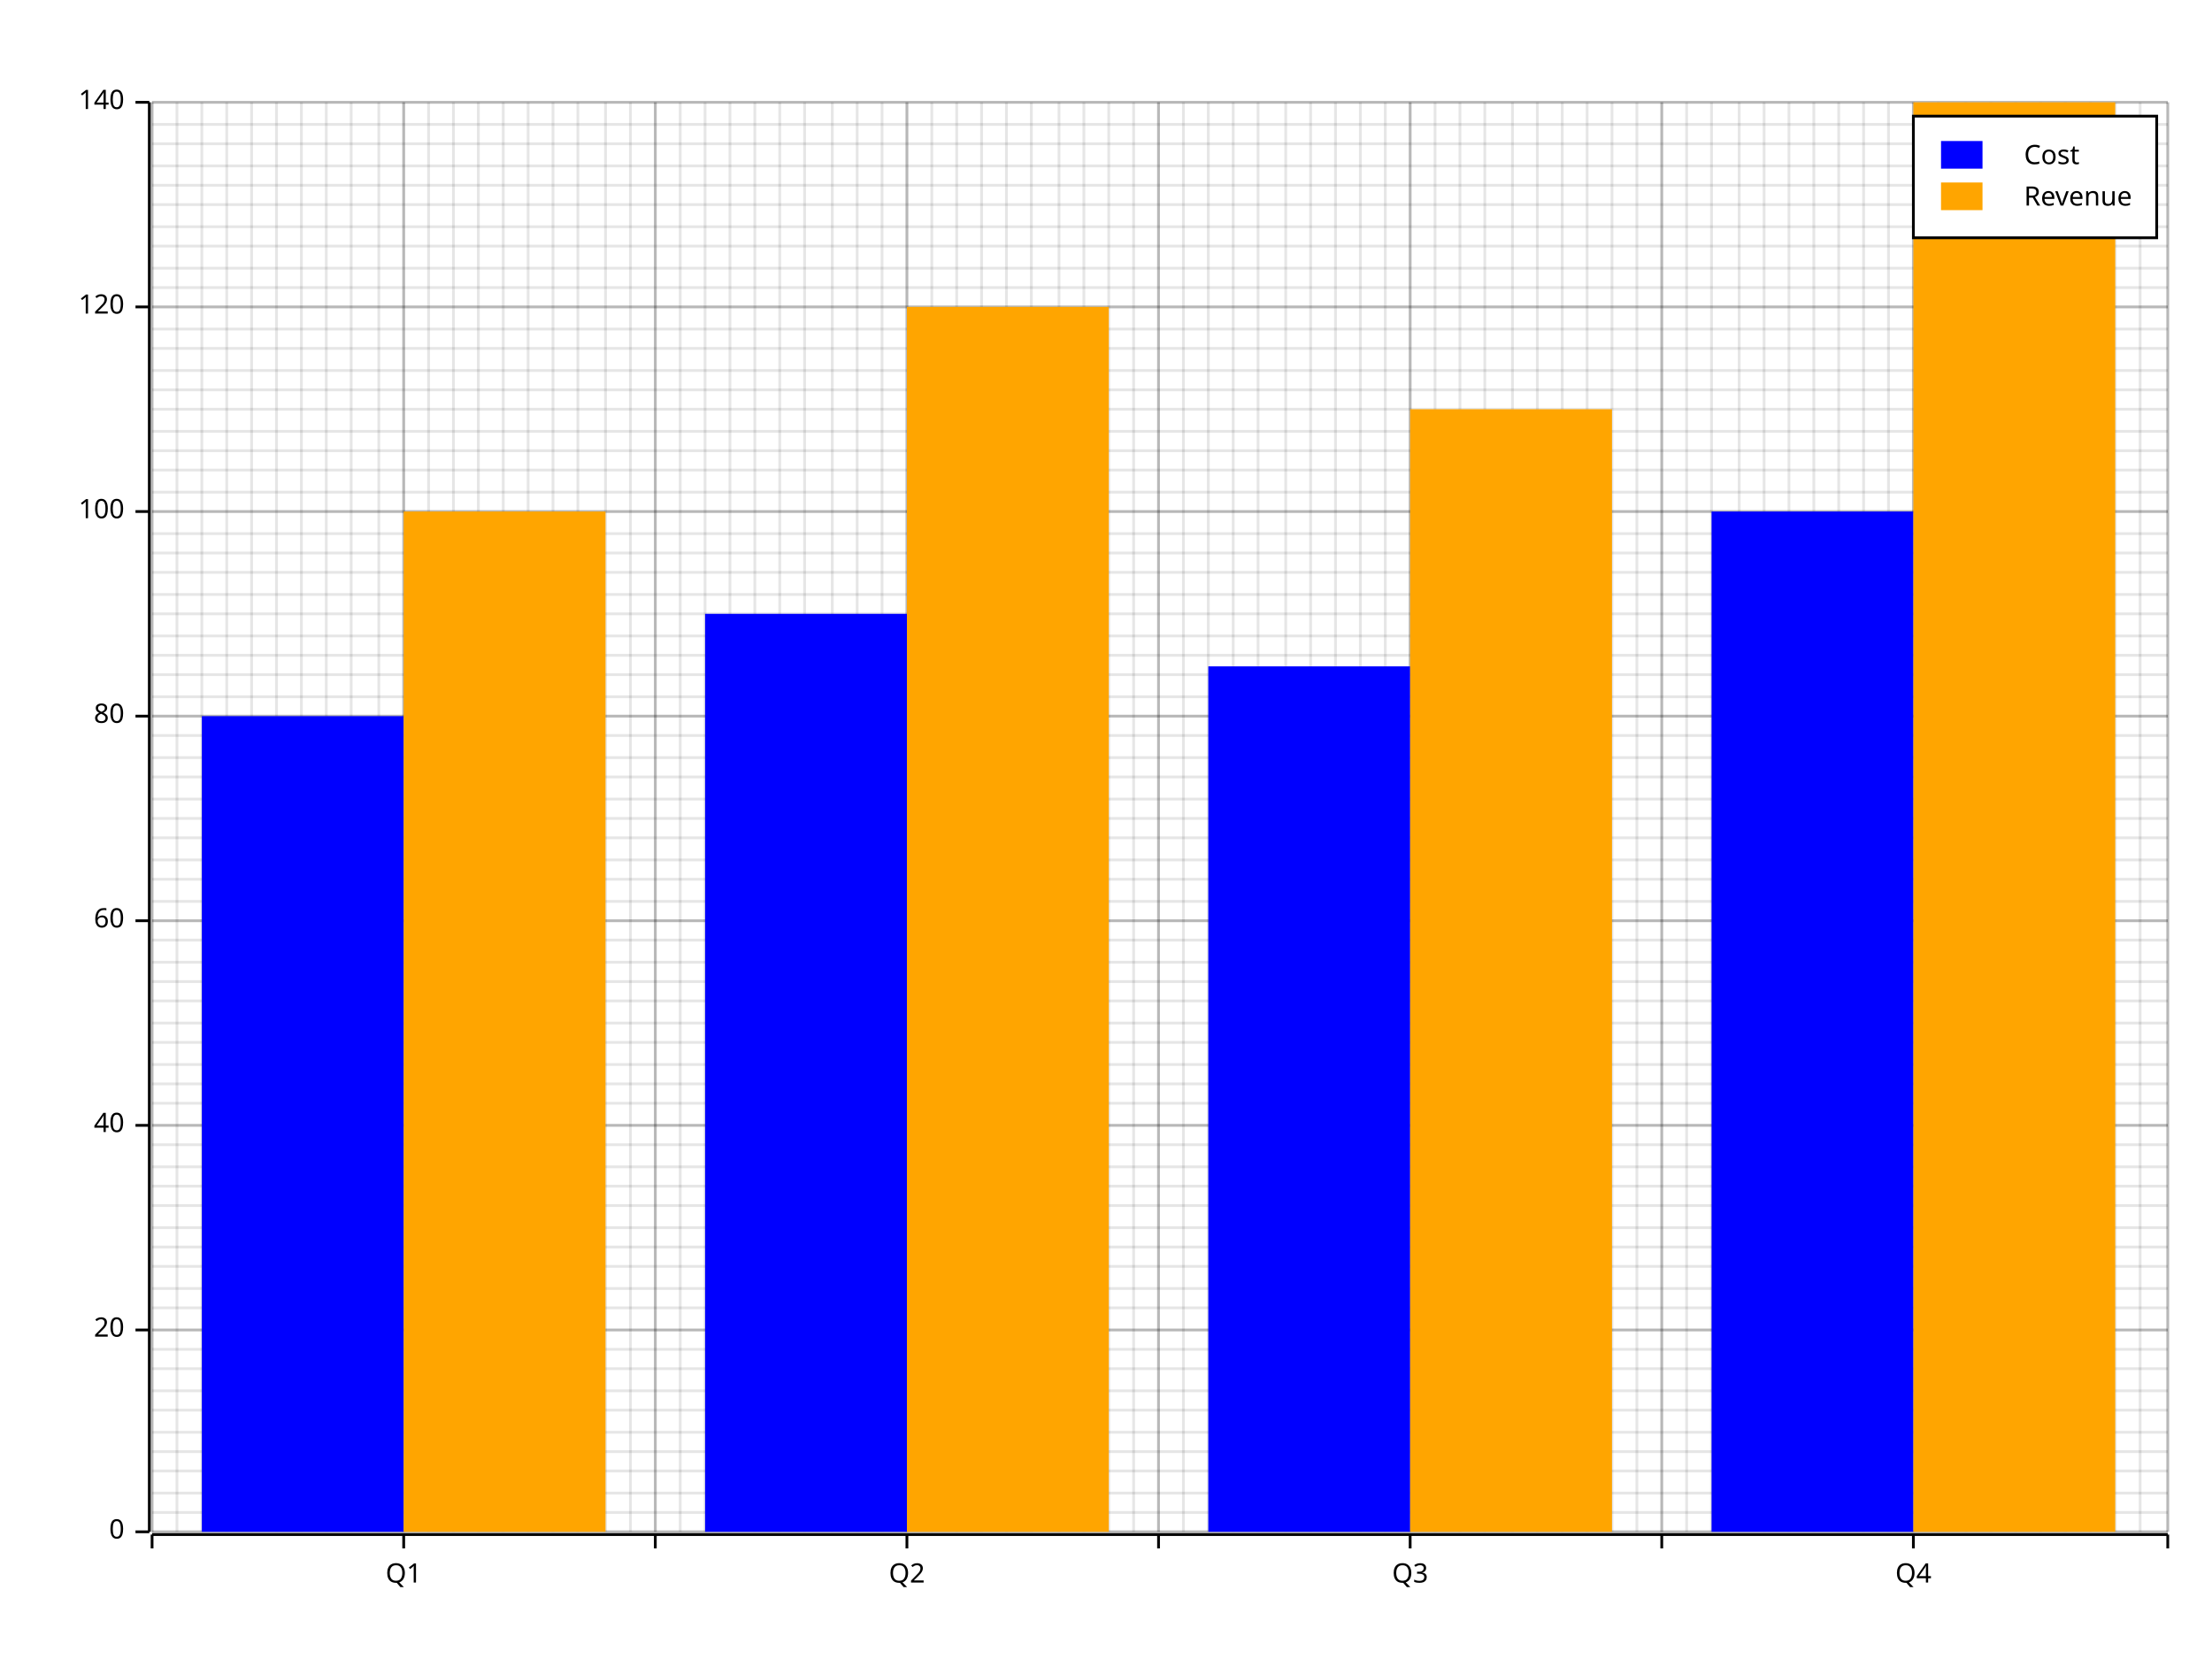
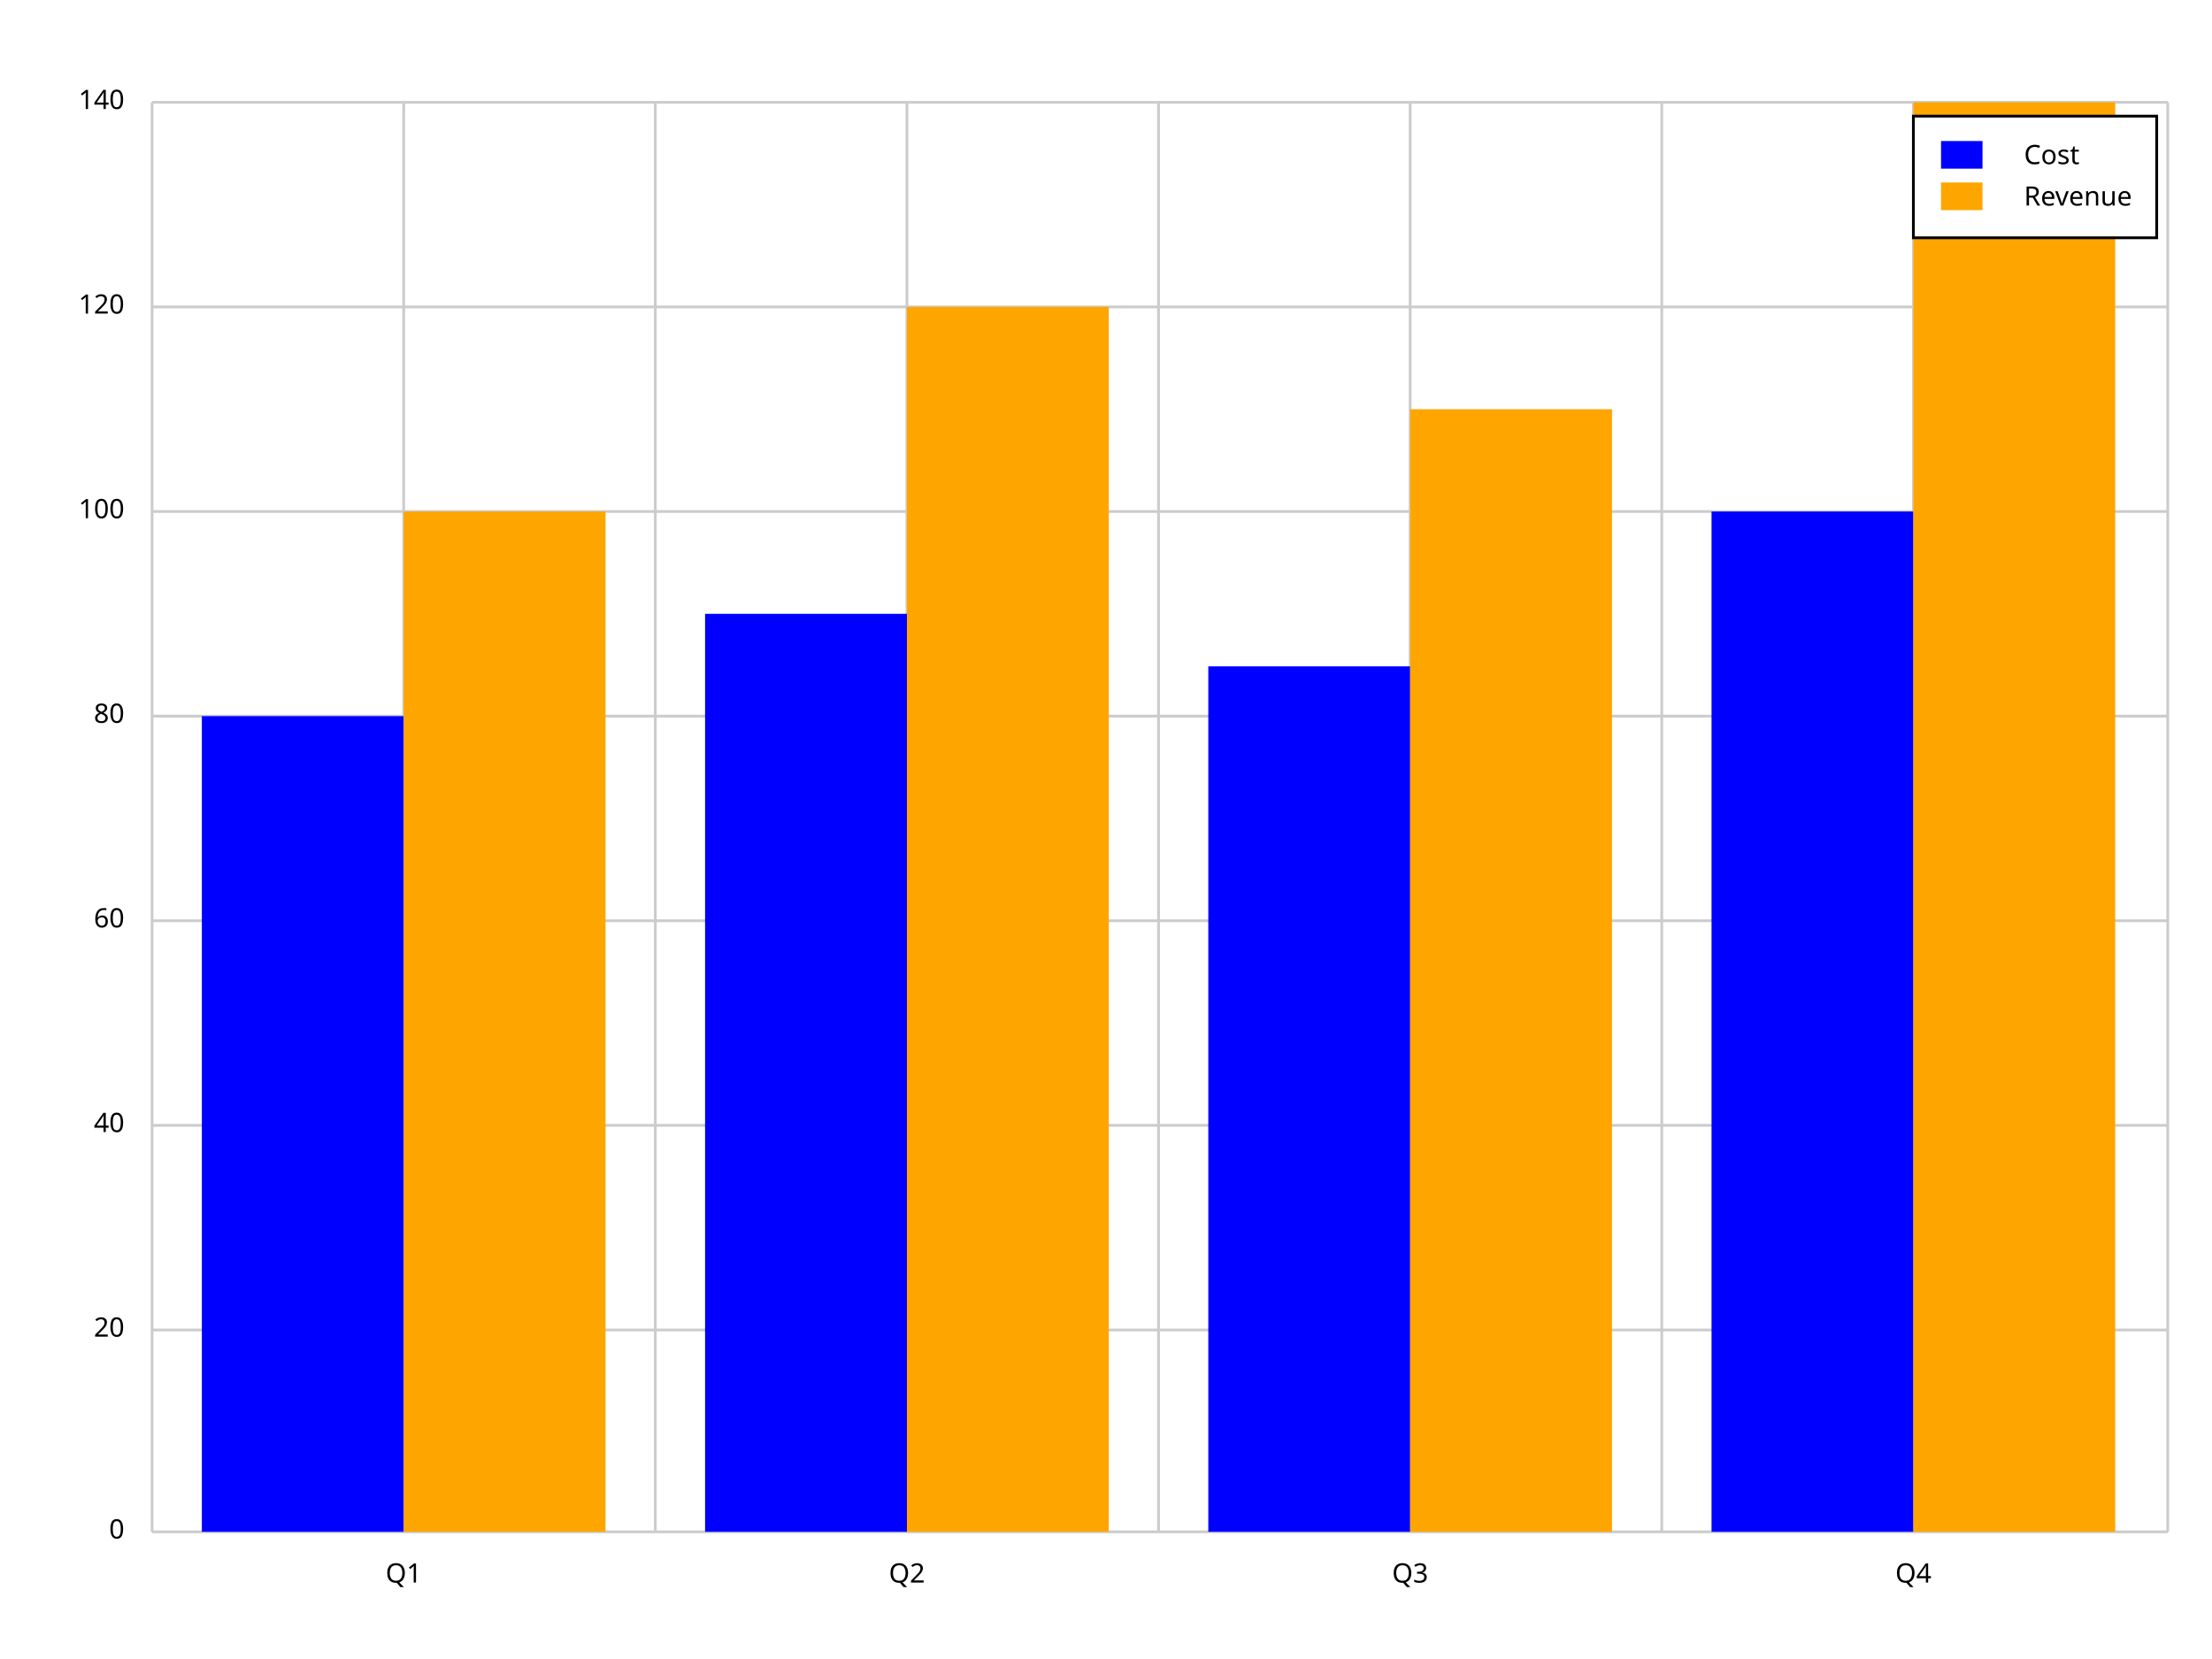
<svg xmlns="http://www.w3.org/2000/svg" width="800" height="600" viewBox="0 0 800 600">
  <rect x="0" y="0" width="800" height="600" opacity="1" fill="#FFFFFF" stroke="none" />
  <text x="400" y="20" dy="0.76em" text-anchor="middle" font-family="sans-serif" font-size="12.097" opacity="1" fill="#000000">

</text>
-   <line opacity="0.1" stroke="#000000" stroke-width="1" x1="55" y1="554" x2="55" y2="37" />
-   <line opacity="0.1" stroke="#000000" stroke-width="1" x1="64" y1="554" x2="64" y2="37" />
-   <line opacity="0.1" stroke="#000000" stroke-width="1" x1="73" y1="554" x2="73" y2="37" />
-   <line opacity="0.1" stroke="#000000" stroke-width="1" x1="82" y1="554" x2="82" y2="37" />
-   <line opacity="0.1" stroke="#000000" stroke-width="1" x1="91" y1="554" x2="91" y2="37" />
-   <line opacity="0.1" stroke="#000000" stroke-width="1" x1="100" y1="554" x2="100" y2="37" />
-   <line opacity="0.1" stroke="#000000" stroke-width="1" x1="109" y1="554" x2="109" y2="37" />
-   <line opacity="0.1" stroke="#000000" stroke-width="1" x1="118" y1="554" x2="118" y2="37" />
-   <line opacity="0.1" stroke="#000000" stroke-width="1" x1="127" y1="554" x2="127" y2="37" />
-   <line opacity="0.1" stroke="#000000" stroke-width="1" x1="137" y1="554" x2="137" y2="37" />
-   <line opacity="0.1" stroke="#000000" stroke-width="1" x1="146" y1="554" x2="146" y2="37" />
-   <line opacity="0.1" stroke="#000000" stroke-width="1" x1="155" y1="554" x2="155" y2="37" />
-   <line opacity="0.1" stroke="#000000" stroke-width="1" x1="164" y1="554" x2="164" y2="37" />
-   <line opacity="0.1" stroke="#000000" stroke-width="1" x1="173" y1="554" x2="173" y2="37" />
-   <line opacity="0.1" stroke="#000000" stroke-width="1" x1="182" y1="554" x2="182" y2="37" />
-   <line opacity="0.1" stroke="#000000" stroke-width="1" x1="191" y1="554" x2="191" y2="37" />
-   <line opacity="0.1" stroke="#000000" stroke-width="1" x1="200" y1="554" x2="200" y2="37" />
-   <line opacity="0.1" stroke="#000000" stroke-width="1" x1="209" y1="554" x2="209" y2="37" />
-   <line opacity="0.1" stroke="#000000" stroke-width="1" x1="219" y1="554" x2="219" y2="37" />
-   <line opacity="0.1" stroke="#000000" stroke-width="1" x1="228" y1="554" x2="228" y2="37" />
-   <line opacity="0.1" stroke="#000000" stroke-width="1" x1="237" y1="554" x2="237" y2="37" />
-   <line opacity="0.1" stroke="#000000" stroke-width="1" x1="246" y1="554" x2="246" y2="37" />
-   <line opacity="0.1" stroke="#000000" stroke-width="1" x1="255" y1="554" x2="255" y2="37" />
-   <line opacity="0.1" stroke="#000000" stroke-width="1" x1="264" y1="554" x2="264" y2="37" />
-   <line opacity="0.1" stroke="#000000" stroke-width="1" x1="273" y1="554" x2="273" y2="37" />
-   <line opacity="0.1" stroke="#000000" stroke-width="1" x1="282" y1="554" x2="282" y2="37" />
-   <line opacity="0.1" stroke="#000000" stroke-width="1" x1="291" y1="554" x2="291" y2="37" />
-   <line opacity="0.1" stroke="#000000" stroke-width="1" x1="301" y1="554" x2="301" y2="37" />
-   <line opacity="0.1" stroke="#000000" stroke-width="1" x1="310" y1="554" x2="310" y2="37" />
-   <line opacity="0.1" stroke="#000000" stroke-width="1" x1="319" y1="554" x2="319" y2="37" />
-   <line opacity="0.1" stroke="#000000" stroke-width="1" x1="328" y1="554" x2="328" y2="37" />
-   <line opacity="0.1" stroke="#000000" stroke-width="1" x1="337" y1="554" x2="337" y2="37" />
-   <line opacity="0.1" stroke="#000000" stroke-width="1" x1="346" y1="554" x2="346" y2="37" />
-   <line opacity="0.1" stroke="#000000" stroke-width="1" x1="355" y1="554" x2="355" y2="37" />
-   <line opacity="0.1" stroke="#000000" stroke-width="1" x1="364" y1="554" x2="364" y2="37" />
-   <line opacity="0.1" stroke="#000000" stroke-width="1" x1="373" y1="554" x2="373" y2="37" />
-   <line opacity="0.1" stroke="#000000" stroke-width="1" x1="383" y1="554" x2="383" y2="37" />
-   <line opacity="0.1" stroke="#000000" stroke-width="1" x1="392" y1="554" x2="392" y2="37" />
-   <line opacity="0.1" stroke="#000000" stroke-width="1" x1="401" y1="554" x2="401" y2="37" />
-   <line opacity="0.1" stroke="#000000" stroke-width="1" x1="410" y1="554" x2="410" y2="37" />
-   <line opacity="0.1" stroke="#000000" stroke-width="1" x1="419" y1="554" x2="419" y2="37" />
-   <line opacity="0.1" stroke="#000000" stroke-width="1" x1="428" y1="554" x2="428" y2="37" />
-   <line opacity="0.1" stroke="#000000" stroke-width="1" x1="437" y1="554" x2="437" y2="37" />
-   <line opacity="0.1" stroke="#000000" stroke-width="1" x1="446" y1="554" x2="446" y2="37" />
-   <line opacity="0.1" stroke="#000000" stroke-width="1" x1="455" y1="554" x2="455" y2="37" />
-   <line opacity="0.1" stroke="#000000" stroke-width="1" x1="465" y1="554" x2="465" y2="37" />
-   <line opacity="0.1" stroke="#000000" stroke-width="1" x1="474" y1="554" x2="474" y2="37" />
-   <line opacity="0.1" stroke="#000000" stroke-width="1" x1="483" y1="554" x2="483" y2="37" />
-   <line opacity="0.1" stroke="#000000" stroke-width="1" x1="492" y1="554" x2="492" y2="37" />
-   <line opacity="0.1" stroke="#000000" stroke-width="1" x1="501" y1="554" x2="501" y2="37" />
-   <line opacity="0.1" stroke="#000000" stroke-width="1" x1="510" y1="554" x2="510" y2="37" />
-   <line opacity="0.1" stroke="#000000" stroke-width="1" x1="519" y1="554" x2="519" y2="37" />
-   <line opacity="0.1" stroke="#000000" stroke-width="1" x1="528" y1="554" x2="528" y2="37" />
-   <line opacity="0.1" stroke="#000000" stroke-width="1" x1="537" y1="554" x2="537" y2="37" />
-   <line opacity="0.1" stroke="#000000" stroke-width="1" x1="547" y1="554" x2="547" y2="37" />
-   <line opacity="0.1" stroke="#000000" stroke-width="1" x1="556" y1="554" x2="556" y2="37" />
-   <line opacity="0.1" stroke="#000000" stroke-width="1" x1="565" y1="554" x2="565" y2="37" />
-   <line opacity="0.1" stroke="#000000" stroke-width="1" x1="574" y1="554" x2="574" y2="37" />
-   <line opacity="0.1" stroke="#000000" stroke-width="1" x1="583" y1="554" x2="583" y2="37" />
-   <line opacity="0.1" stroke="#000000" stroke-width="1" x1="592" y1="554" x2="592" y2="37" />
-   <line opacity="0.1" stroke="#000000" stroke-width="1" x1="601" y1="554" x2="601" y2="37" />
-   <line opacity="0.1" stroke="#000000" stroke-width="1" x1="610" y1="554" x2="610" y2="37" />
-   <line opacity="0.1" stroke="#000000" stroke-width="1" x1="619" y1="554" x2="619" y2="37" />
-   <line opacity="0.1" stroke="#000000" stroke-width="1" x1="629" y1="554" x2="629" y2="37" />
-   <line opacity="0.1" stroke="#000000" stroke-width="1" x1="638" y1="554" x2="638" y2="37" />
-   <line opacity="0.1" stroke="#000000" stroke-width="1" x1="647" y1="554" x2="647" y2="37" />
-   <line opacity="0.1" stroke="#000000" stroke-width="1" x1="656" y1="554" x2="656" y2="37" />
-   <line opacity="0.1" stroke="#000000" stroke-width="1" x1="665" y1="554" x2="665" y2="37" />
-   <line opacity="0.1" stroke="#000000" stroke-width="1" x1="674" y1="554" x2="674" y2="37" />
-   <line opacity="0.1" stroke="#000000" stroke-width="1" x1="683" y1="554" x2="683" y2="37" />
-   <line opacity="0.1" stroke="#000000" stroke-width="1" x1="692" y1="554" x2="692" y2="37" />
-   <line opacity="0.1" stroke="#000000" stroke-width="1" x1="701" y1="554" x2="701" y2="37" />
-   <line opacity="0.1" stroke="#000000" stroke-width="1" x1="711" y1="554" x2="711" y2="37" />
-   <line opacity="0.1" stroke="#000000" stroke-width="1" x1="720" y1="554" x2="720" y2="37" />
-   <line opacity="0.1" stroke="#000000" stroke-width="1" x1="729" y1="554" x2="729" y2="37" />
-   <line opacity="0.1" stroke="#000000" stroke-width="1" x1="738" y1="554" x2="738" y2="37" />
-   <line opacity="0.1" stroke="#000000" stroke-width="1" x1="747" y1="554" x2="747" y2="37" />
-   <line opacity="0.1" stroke="#000000" stroke-width="1" x1="756" y1="554" x2="756" y2="37" />
-   <line opacity="0.1" stroke="#000000" stroke-width="1" x1="765" y1="554" x2="765" y2="37" />
-   <line opacity="0.1" stroke="#000000" stroke-width="1" x1="774" y1="554" x2="774" y2="37" />
-   <line opacity="0.1" stroke="#000000" stroke-width="1" x1="784" y1="554" x2="784" y2="37" />
-   <line opacity="0.1" stroke="#000000" stroke-width="1" x1="55" y1="554" x2="784" y2="554" />
-   <line opacity="0.1" stroke="#000000" stroke-width="1" x1="55" y1="547" x2="784" y2="547" />
-   <line opacity="0.1" stroke="#000000" stroke-width="1" x1="55" y1="540" x2="784" y2="540" />
-   <line opacity="0.1" stroke="#000000" stroke-width="1" x1="55" y1="532" x2="784" y2="532" />
-   <line opacity="0.1" stroke="#000000" stroke-width="1" x1="55" y1="525" x2="784" y2="525" />
-   <line opacity="0.1" stroke="#000000" stroke-width="1" x1="55" y1="518" x2="784" y2="518" />
-   <line opacity="0.1" stroke="#000000" stroke-width="1" x1="55" y1="510" x2="784" y2="510" />
-   <line opacity="0.1" stroke="#000000" stroke-width="1" x1="55" y1="503" x2="784" y2="503" />
-   <line opacity="0.1" stroke="#000000" stroke-width="1" x1="55" y1="495" x2="784" y2="495" />
-   <line opacity="0.1" stroke="#000000" stroke-width="1" x1="55" y1="488" x2="784" y2="488" />
-   <line opacity="0.1" stroke="#000000" stroke-width="1" x1="55" y1="481" x2="784" y2="481" />
-   <line opacity="0.1" stroke="#000000" stroke-width="1" x1="55" y1="473" x2="784" y2="473" />
-   <line opacity="0.1" stroke="#000000" stroke-width="1" x1="55" y1="466" x2="784" y2="466" />
-   <line opacity="0.1" stroke="#000000" stroke-width="1" x1="55" y1="458" x2="784" y2="458" />
-   <line opacity="0.1" stroke="#000000" stroke-width="1" x1="55" y1="451" x2="784" y2="451" />
-   <line opacity="0.1" stroke="#000000" stroke-width="1" x1="55" y1="444" x2="784" y2="444" />
-   <line opacity="0.1" stroke="#000000" stroke-width="1" x1="55" y1="436" x2="784" y2="436" />
-   <line opacity="0.1" stroke="#000000" stroke-width="1" x1="55" y1="429" x2="784" y2="429" />
-   <line opacity="0.1" stroke="#000000" stroke-width="1" x1="55" y1="422" x2="784" y2="422" />
-   <line opacity="0.1" stroke="#000000" stroke-width="1" x1="55" y1="414" x2="784" y2="414" />
-   <line opacity="0.1" stroke="#000000" stroke-width="1" x1="55" y1="407" x2="784" y2="407" />
-   <line opacity="0.1" stroke="#000000" stroke-width="1" x1="55" y1="399" x2="784" y2="399" />
-   <line opacity="0.1" stroke="#000000" stroke-width="1" x1="55" y1="392" x2="784" y2="392" />
-   <line opacity="0.1" stroke="#000000" stroke-width="1" x1="55" y1="385" x2="784" y2="385" />
-   <line opacity="0.1" stroke="#000000" stroke-width="1" x1="55" y1="377" x2="784" y2="377" />
-   <line opacity="0.1" stroke="#000000" stroke-width="1" x1="55" y1="370" x2="784" y2="370" />
-   <line opacity="0.1" stroke="#000000" stroke-width="1" x1="55" y1="362" x2="784" y2="362" />
-   <line opacity="0.1" stroke="#000000" stroke-width="1" x1="55" y1="355" x2="784" y2="355" />
-   <line opacity="0.1" stroke="#000000" stroke-width="1" x1="55" y1="348" x2="784" y2="348" />
-   <line opacity="0.1" stroke="#000000" stroke-width="1" x1="55" y1="340" x2="784" y2="340" />
-   <line opacity="0.1" stroke="#000000" stroke-width="1" x1="55" y1="333" x2="784" y2="333" />
-   <line opacity="0.1" stroke="#000000" stroke-width="1" x1="55" y1="326" x2="784" y2="326" />
-   <line opacity="0.1" stroke="#000000" stroke-width="1" x1="55" y1="318" x2="784" y2="318" />
-   <line opacity="0.1" stroke="#000000" stroke-width="1" x1="55" y1="311" x2="784" y2="311" />
-   <line opacity="0.1" stroke="#000000" stroke-width="1" x1="55" y1="303" x2="784" y2="303" />
-   <line opacity="0.1" stroke="#000000" stroke-width="1" x1="55" y1="296" x2="784" y2="296" />
-   <line opacity="0.1" stroke="#000000" stroke-width="1" x1="55" y1="289" x2="784" y2="289" />
-   <line opacity="0.1" stroke="#000000" stroke-width="1" x1="55" y1="281" x2="784" y2="281" />
-   <line opacity="0.1" stroke="#000000" stroke-width="1" x1="55" y1="274" x2="784" y2="274" />
-   <line opacity="0.1" stroke="#000000" stroke-width="1" x1="55" y1="266" x2="784" y2="266" />
-   <line opacity="0.1" stroke="#000000" stroke-width="1" x1="55" y1="259" x2="784" y2="259" />
-   <line opacity="0.1" stroke="#000000" stroke-width="1" x1="55" y1="252" x2="784" y2="252" />
-   <line opacity="0.1" stroke="#000000" stroke-width="1" x1="55" y1="244" x2="784" y2="244" />
-   <line opacity="0.1" stroke="#000000" stroke-width="1" x1="55" y1="237" x2="784" y2="237" />
-   <line opacity="0.1" stroke="#000000" stroke-width="1" x1="55" y1="230" x2="784" y2="230" />
-   <line opacity="0.1" stroke="#000000" stroke-width="1" x1="55" y1="222" x2="784" y2="222" />
-   <line opacity="0.1" stroke="#000000" stroke-width="1" x1="55" y1="215" x2="784" y2="215" />
-   <line opacity="0.1" stroke="#000000" stroke-width="1" x1="55" y1="207" x2="784" y2="207" />
-   <line opacity="0.1" stroke="#000000" stroke-width="1" x1="55" y1="200" x2="784" y2="200" />
-   <line opacity="0.1" stroke="#000000" stroke-width="1" x1="55" y1="193" x2="784" y2="193" />
-   <line opacity="0.1" stroke="#000000" stroke-width="1" x1="55" y1="185" x2="784" y2="185" />
-   <line opacity="0.1" stroke="#000000" stroke-width="1" x1="55" y1="178" x2="784" y2="178" />
-   <line opacity="0.1" stroke="#000000" stroke-width="1" x1="55" y1="170" x2="784" y2="170" />
-   <line opacity="0.1" stroke="#000000" stroke-width="1" x1="55" y1="163" x2="784" y2="163" />
-   <line opacity="0.1" stroke="#000000" stroke-width="1" x1="55" y1="156" x2="784" y2="156" />
-   <line opacity="0.1" stroke="#000000" stroke-width="1" x1="55" y1="148" x2="784" y2="148" />
-   <line opacity="0.1" stroke="#000000" stroke-width="1" x1="55" y1="141" x2="784" y2="141" />
-   <line opacity="0.1" stroke="#000000" stroke-width="1" x1="55" y1="134" x2="784" y2="134" />
-   <line opacity="0.1" stroke="#000000" stroke-width="1" x1="55" y1="126" x2="784" y2="126" />
-   <line opacity="0.1" stroke="#000000" stroke-width="1" x1="55" y1="119" x2="784" y2="119" />
-   <line opacity="0.1" stroke="#000000" stroke-width="1" x1="55" y1="111" x2="784" y2="111" />
-   <line opacity="0.1" stroke="#000000" stroke-width="1" x1="55" y1="104" x2="784" y2="104" />
-   <line opacity="0.1" stroke="#000000" stroke-width="1" x1="55" y1="97" x2="784" y2="97" />
-   <line opacity="0.1" stroke="#000000" stroke-width="1" x1="55" y1="89" x2="784" y2="89" />
-   <line opacity="0.1" stroke="#000000" stroke-width="1" x1="55" y1="82" x2="784" y2="82" />
-   <line opacity="0.1" stroke="#000000" stroke-width="1" x1="55" y1="74" x2="784" y2="74" />
-   <line opacity="0.1" stroke="#000000" stroke-width="1" x1="55" y1="67" x2="784" y2="67" />
-   <line opacity="0.1" stroke="#000000" stroke-width="1" x1="55" y1="60" x2="784" y2="60" />
-   <line opacity="0.1" stroke="#000000" stroke-width="1" x1="55" y1="52" x2="784" y2="52" />
-   <line opacity="0.1" stroke="#000000" stroke-width="1" x1="55" y1="45" x2="784" y2="45" />
-   <line opacity="0.1" stroke="#000000" stroke-width="1" x1="55" y1="37" x2="784" y2="37" />
-   <line opacity="0.2" stroke="#000000" stroke-width="1" x1="55" y1="554" x2="55" y2="37" />
-   <line opacity="0.2" stroke="#000000" stroke-width="1" x1="146" y1="554" x2="146" y2="37" />
-   <line opacity="0.2" stroke="#000000" stroke-width="1" x1="237" y1="554" x2="237" y2="37" />
-   <line opacity="0.2" stroke="#000000" stroke-width="1" x1="328" y1="554" x2="328" y2="37" />
-   <line opacity="0.2" stroke="#000000" stroke-width="1" x1="419" y1="554" x2="419" y2="37" />
-   <line opacity="0.2" stroke="#000000" stroke-width="1" x1="510" y1="554" x2="510" y2="37" />
-   <line opacity="0.2" stroke="#000000" stroke-width="1" x1="601" y1="554" x2="601" y2="37" />
-   <line opacity="0.2" stroke="#000000" stroke-width="1" x1="692" y1="554" x2="692" y2="37" />
-   <line opacity="0.2" stroke="#000000" stroke-width="1" x1="784" y1="554" x2="784" y2="37" />
-   <line opacity="0.2" stroke="#000000" stroke-width="1" x1="55" y1="554" x2="784" y2="554" />
-   <line opacity="0.2" stroke="#000000" stroke-width="1" x1="55" y1="481" x2="784" y2="481" />
-   <line opacity="0.2" stroke="#000000" stroke-width="1" x1="55" y1="407" x2="784" y2="407" />
-   <line opacity="0.2" stroke="#000000" stroke-width="1" x1="55" y1="333" x2="784" y2="333" />
-   <line opacity="0.2" stroke="#000000" stroke-width="1" x1="55" y1="259" x2="784" y2="259" />
-   <line opacity="0.2" stroke="#000000" stroke-width="1" x1="55" y1="185" x2="784" y2="185" />
-   <line opacity="0.2" stroke="#000000" stroke-width="1" x1="55" y1="111" x2="784" y2="111" />
-   <line opacity="0.2" stroke="#000000" stroke-width="1" x1="55" y1="37" x2="784" y2="37" />
-   <polyline fill="none" opacity="1" stroke="#000000" stroke-width="1" points="54,37 54,554 " />
+   <line opacity="1" stroke="#CCCCCC" stroke-width="1" x1="55" y1="554" x2="55" y2="37" />
+   <line opacity="1" stroke="#CCCCCC" stroke-width="1" x1="146" y1="554" x2="146" y2="37" />
+   <line opacity="1" stroke="#CCCCCC" stroke-width="1" x1="237" y1="554" x2="237" y2="37" />
+   <line opacity="1" stroke="#CCCCCC" stroke-width="1" x1="328" y1="554" x2="328" y2="37" />
+   <line opacity="1" stroke="#CCCCCC" stroke-width="1" x1="419" y1="554" x2="419" y2="37" />
+   <line opacity="1" stroke="#CCCCCC" stroke-width="1" x1="510" y1="554" x2="510" y2="37" />
+   <line opacity="1" stroke="#CCCCCC" stroke-width="1" x1="601" y1="554" x2="601" y2="37" />
+   <line opacity="1" stroke="#CCCCCC" stroke-width="1" x1="692" y1="554" x2="692" y2="37" />
+   <line opacity="1" stroke="#CCCCCC" stroke-width="1" x1="784" y1="554" x2="784" y2="37" />
+   <line opacity="1" stroke="#CCCCCC" stroke-width="1" x1="55" y1="554" x2="784" y2="554" />
+   <line opacity="1" stroke="#CCCCCC" stroke-width="1" x1="55" y1="481" x2="784" y2="481" />
+   <line opacity="1" stroke="#CCCCCC" stroke-width="1" x1="55" y1="407" x2="784" y2="407" />
+   <line opacity="1" stroke="#CCCCCC" stroke-width="1" x1="55" y1="333" x2="784" y2="333" />
+   <line opacity="1" stroke="#CCCCCC" stroke-width="1" x1="55" y1="259" x2="784" y2="259" />
+   <line opacity="1" stroke="#CCCCCC" stroke-width="1" x1="55" y1="185" x2="784" y2="185" />
+   <line opacity="1" stroke="#CCCCCC" stroke-width="1" x1="55" y1="111" x2="784" y2="111" />
+   <line opacity="1" stroke="#CCCCCC" stroke-width="1" x1="55" y1="37" x2="784" y2="37" />
+   <polyline fill="none" opacity="1" stroke="#FFFFFF" stroke-width="0" points="54,37 54,554 " />
  <text x="45" y="554" dy="0.5ex" text-anchor="end" font-family="sans-serif" font-size="9.677" opacity="1" fill="#000000">
0
</text>
-   <polyline fill="none" opacity="1" stroke="#000000" stroke-width="1" points="49,554 54,554 " />
+   <polyline fill="none" opacity="1" stroke="#FFFFFF" stroke-width="0" points="49,554 54,554 " />
  <text x="45" y="481" dy="0.5ex" text-anchor="end" font-family="sans-serif" font-size="9.677" opacity="1" fill="#000000">
20
</text>
-   <polyline fill="none" opacity="1" stroke="#000000" stroke-width="1" points="49,481 54,481 " />
+   <polyline fill="none" opacity="1" stroke="#FFFFFF" stroke-width="0" points="49,481 54,481 " />
  <text x="45" y="407" dy="0.5ex" text-anchor="end" font-family="sans-serif" font-size="9.677" opacity="1" fill="#000000">
40
</text>
-   <polyline fill="none" opacity="1" stroke="#000000" stroke-width="1" points="49,407 54,407 " />
+   <polyline fill="none" opacity="1" stroke="#FFFFFF" stroke-width="0" points="49,407 54,407 " />
  <text x="45" y="333" dy="0.5ex" text-anchor="end" font-family="sans-serif" font-size="9.677" opacity="1" fill="#000000">
60
</text>
-   <polyline fill="none" opacity="1" stroke="#000000" stroke-width="1" points="49,333 54,333 " />
+   <polyline fill="none" opacity="1" stroke="#FFFFFF" stroke-width="0" points="49,333 54,333 " />
  <text x="45" y="259" dy="0.5ex" text-anchor="end" font-family="sans-serif" font-size="9.677" opacity="1" fill="#000000">
80
</text>
-   <polyline fill="none" opacity="1" stroke="#000000" stroke-width="1" points="49,259 54,259 " />
+   <polyline fill="none" opacity="1" stroke="#FFFFFF" stroke-width="0" points="49,259 54,259 " />
  <text x="45" y="185" dy="0.5ex" text-anchor="end" font-family="sans-serif" font-size="9.677" opacity="1" fill="#000000">
100
</text>
-   <polyline fill="none" opacity="1" stroke="#000000" stroke-width="1" points="49,185 54,185 " />
+   <polyline fill="none" opacity="1" stroke="#FFFFFF" stroke-width="0" points="49,185 54,185 " />
  <text x="45" y="111" dy="0.5ex" text-anchor="end" font-family="sans-serif" font-size="9.677" opacity="1" fill="#000000">
120
</text>
-   <polyline fill="none" opacity="1" stroke="#000000" stroke-width="1" points="49,111 54,111 " />
+   <polyline fill="none" opacity="1" stroke="#FFFFFF" stroke-width="0" points="49,111 54,111 " />
  <text x="45" y="37" dy="0.5ex" text-anchor="end" font-family="sans-serif" font-size="9.677" opacity="1" fill="#000000">
140
</text>
-   <polyline fill="none" opacity="1" stroke="#000000" stroke-width="1" points="49,37 54,37 " />
-   <polyline fill="none" opacity="1" stroke="#000000" stroke-width="1" points="55,555 784,555 " />
+   <polyline fill="none" opacity="1" stroke="#FFFFFF" stroke-width="0" points="49,37 54,37 " />
+   <polyline fill="none" opacity="1" stroke="#FFFFFF" stroke-width="0" points="55,555 784,555 " />
  <text x="55" y="565" dy="0.76em" text-anchor="middle" font-family="sans-serif" font-size="9.677" opacity="1" fill="#000000">

</text>
-   <polyline fill="none" opacity="1" stroke="#000000" stroke-width="1" points="55,555 55,560 " />
+   <polyline fill="none" opacity="1" stroke="#FFFFFF" stroke-width="0" points="55,555 55,560 " />
  <text x="146" y="565" dy="0.76em" text-anchor="middle" font-family="sans-serif" font-size="9.677" opacity="1" fill="#000000">
Q1
</text>
-   <polyline fill="none" opacity="1" stroke="#000000" stroke-width="1" points="146,555 146,560 " />
+   <polyline fill="none" opacity="1" stroke="#FFFFFF" stroke-width="0" points="146,555 146,560 " />
  <text x="237" y="565" dy="0.76em" text-anchor="middle" font-family="sans-serif" font-size="9.677" opacity="1" fill="#000000">

</text>
-   <polyline fill="none" opacity="1" stroke="#000000" stroke-width="1" points="237,555 237,560 " />
+   <polyline fill="none" opacity="1" stroke="#FFFFFF" stroke-width="0" points="237,555 237,560 " />
  <text x="328" y="565" dy="0.76em" text-anchor="middle" font-family="sans-serif" font-size="9.677" opacity="1" fill="#000000">
Q2
</text>
-   <polyline fill="none" opacity="1" stroke="#000000" stroke-width="1" points="328,555 328,560 " />
+   <polyline fill="none" opacity="1" stroke="#FFFFFF" stroke-width="0" points="328,555 328,560 " />
  <text x="419" y="565" dy="0.76em" text-anchor="middle" font-family="sans-serif" font-size="9.677" opacity="1" fill="#000000">

</text>
-   <polyline fill="none" opacity="1" stroke="#000000" stroke-width="1" points="419,555 419,560 " />
+   <polyline fill="none" opacity="1" stroke="#FFFFFF" stroke-width="0" points="419,555 419,560 " />
  <text x="510" y="565" dy="0.76em" text-anchor="middle" font-family="sans-serif" font-size="9.677" opacity="1" fill="#000000">
Q3
</text>
-   <polyline fill="none" opacity="1" stroke="#000000" stroke-width="1" points="510,555 510,560 " />
+   <polyline fill="none" opacity="1" stroke="#FFFFFF" stroke-width="0" points="510,555 510,560 " />
  <text x="601" y="565" dy="0.76em" text-anchor="middle" font-family="sans-serif" font-size="9.677" opacity="1" fill="#000000">

</text>
-   <polyline fill="none" opacity="1" stroke="#000000" stroke-width="1" points="601,555 601,560 " />
+   <polyline fill="none" opacity="1" stroke="#FFFFFF" stroke-width="0" points="601,555 601,560 " />
  <text x="692" y="565" dy="0.76em" text-anchor="middle" font-family="sans-serif" font-size="9.677" opacity="1" fill="#000000">
Q4
</text>
-   <polyline fill="none" opacity="1" stroke="#000000" stroke-width="1" points="692,555 692,560 " />
+   <polyline fill="none" opacity="1" stroke="#FFFFFF" stroke-width="0" points="692,555 692,560 " />
  <text x="784" y="565" dy="0.76em" text-anchor="middle" font-family="sans-serif" font-size="9.677" opacity="1" fill="#000000">

</text>
-   <polyline fill="none" opacity="1" stroke="#000000" stroke-width="1" points="784,555 784,560 " />
+   <polyline fill="none" opacity="1" stroke="#FFFFFF" stroke-width="0" points="784,555 784,560 " />
  <rect x="73" y="259" width="73" height="295" opacity="1" fill="#0000FF" stroke="none" />
  <rect x="255" y="222" width="73" height="332" opacity="1" fill="#0000FF" stroke="none" />
  <rect x="437" y="241" width="73" height="313" opacity="1" fill="#0000FF" stroke="none" />
  <rect x="619" y="185" width="73" height="369" opacity="1" fill="#0000FF" stroke="none" />
  <rect x="146" y="185" width="73" height="369" opacity="1" fill="#FFA500" stroke="none" />
  <rect x="328" y="111" width="73" height="443" opacity="1" fill="#FFA500" stroke="none" />
  <rect x="510" y="148" width="73" height="406" opacity="1" fill="#FFA500" stroke="none" />
  <rect x="692" y="37" width="73" height="517" opacity="1" fill="#FFA500" stroke="none" />
  <rect x="692" y="42" width="88" height="44" opacity="1" fill="#FFFFFF" stroke="none" />
  <rect x="692" y="42" width="88" height="44" opacity="1" fill="none" stroke="#000000" />
  <text x="732" y="52" dy="0.76em" text-anchor="start" font-family="sans-serif" font-size="9.677" opacity="1" fill="#000000">
Cost
</text>
  <text x="732" y="67" dy="0.76em" text-anchor="start" font-family="sans-serif" font-size="9.677" opacity="1" fill="#000000">
Revenue
</text>
  <rect x="702" y="51" width="15" height="10" opacity="1" fill="#0000FF" stroke="none" />
  <rect x="702" y="66" width="15" height="10" opacity="1" fill="#FFA500" stroke="none" />
</svg>
